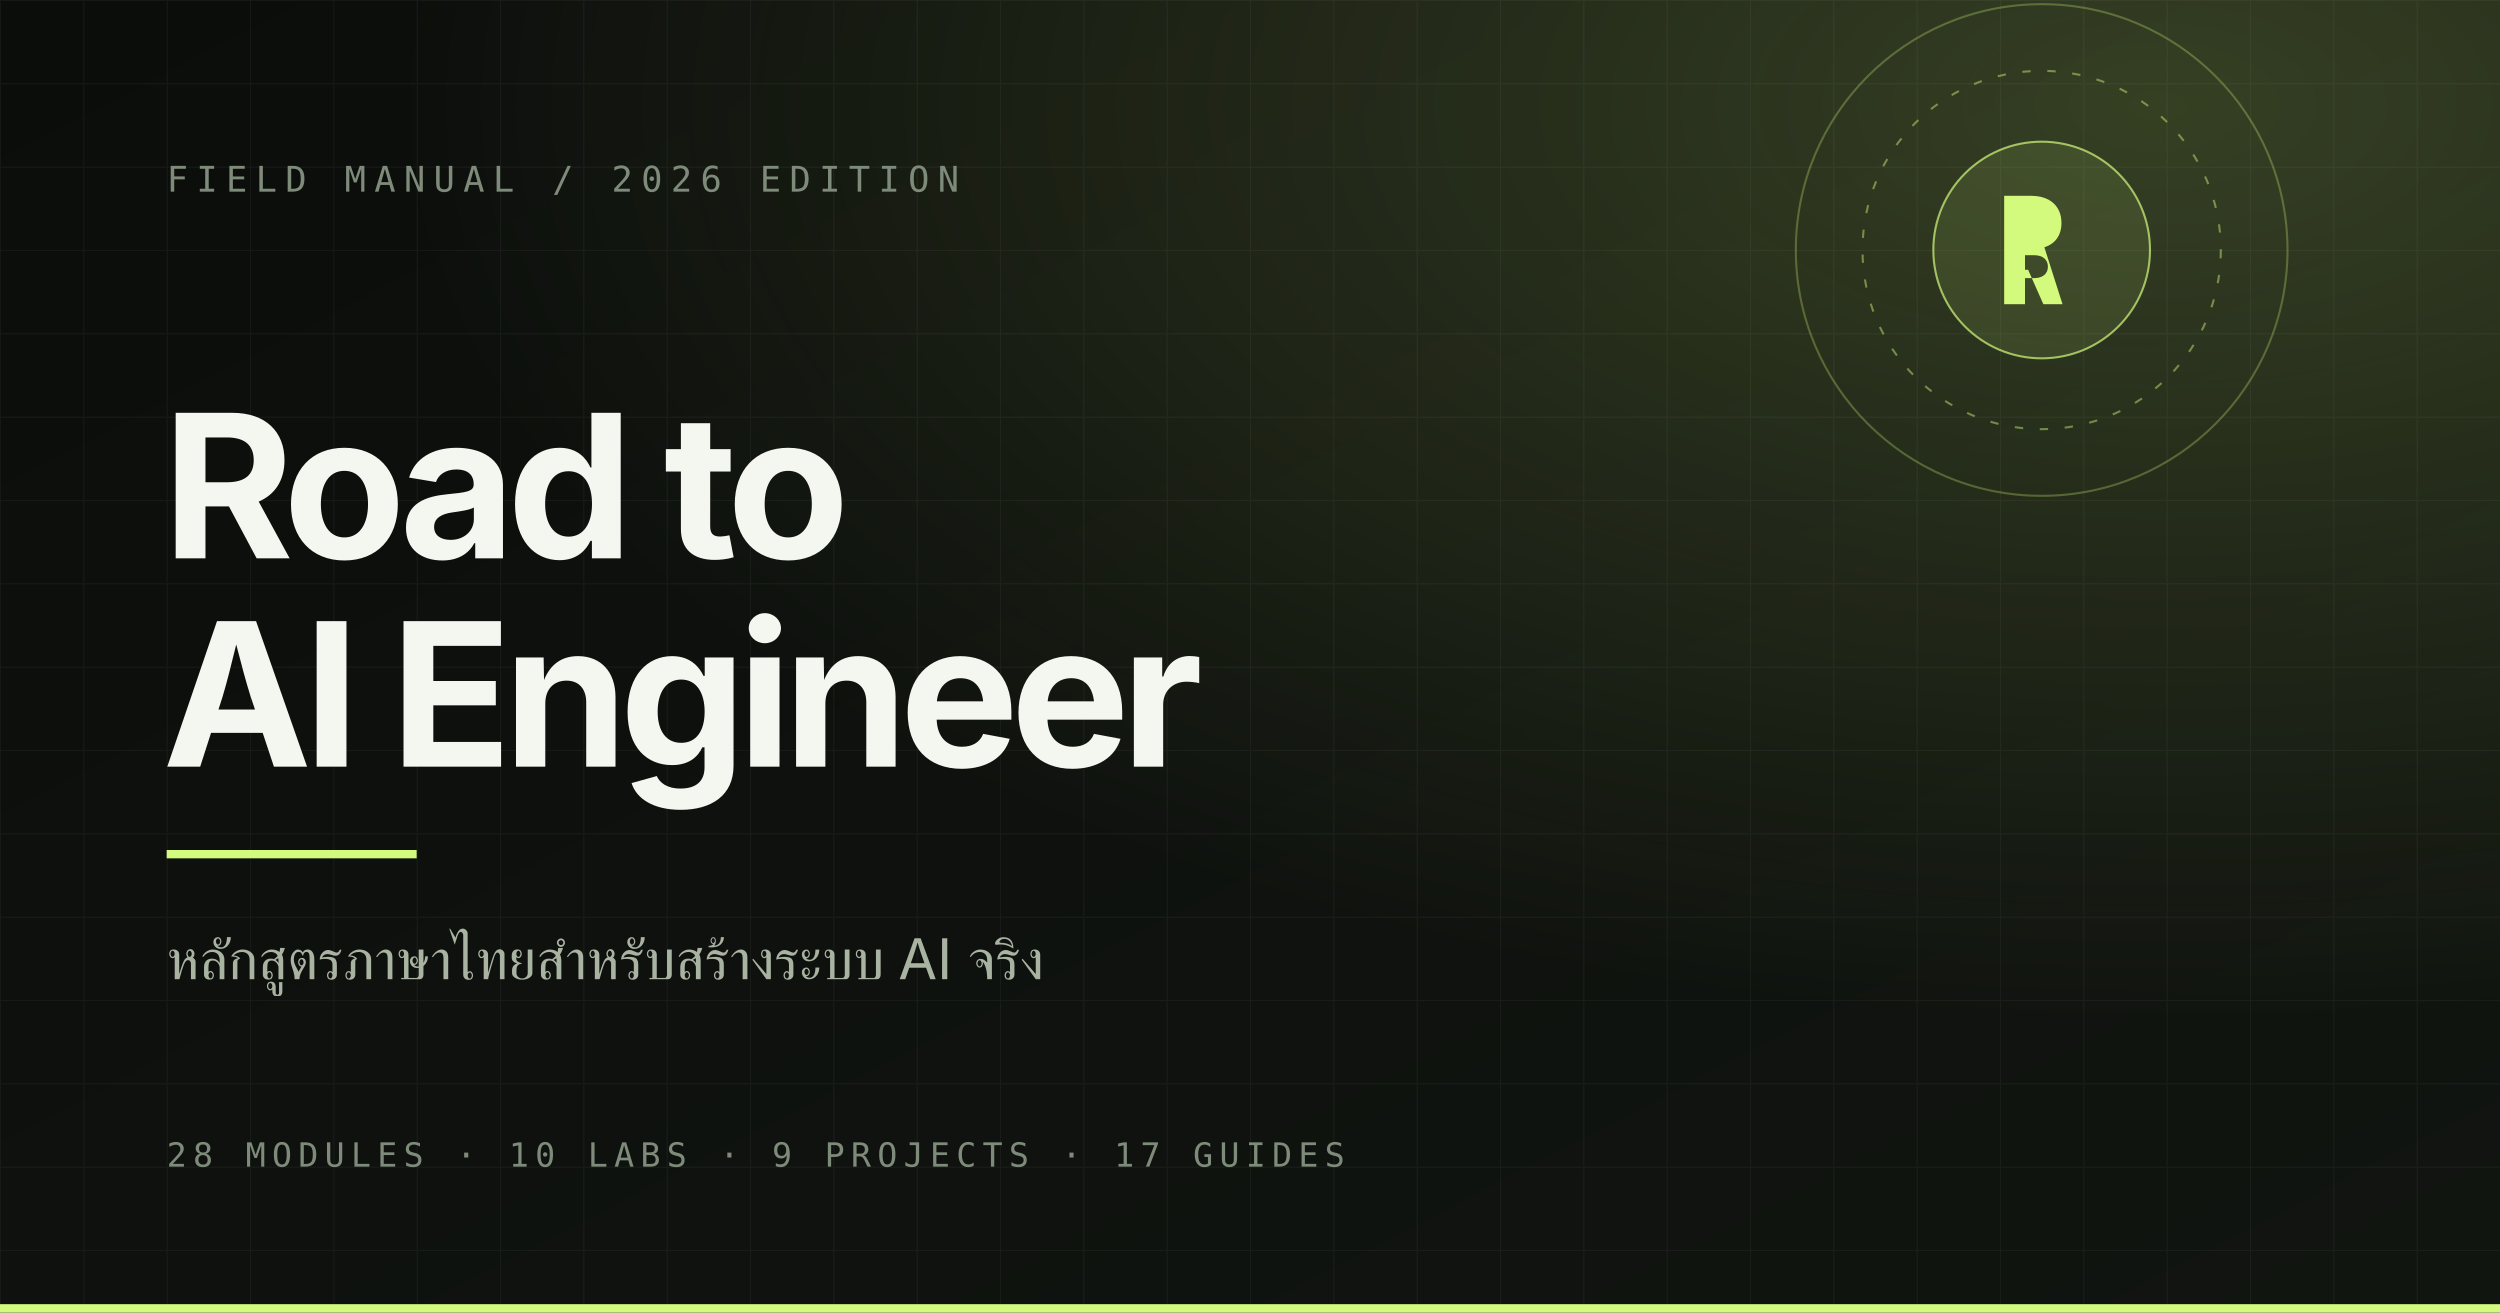
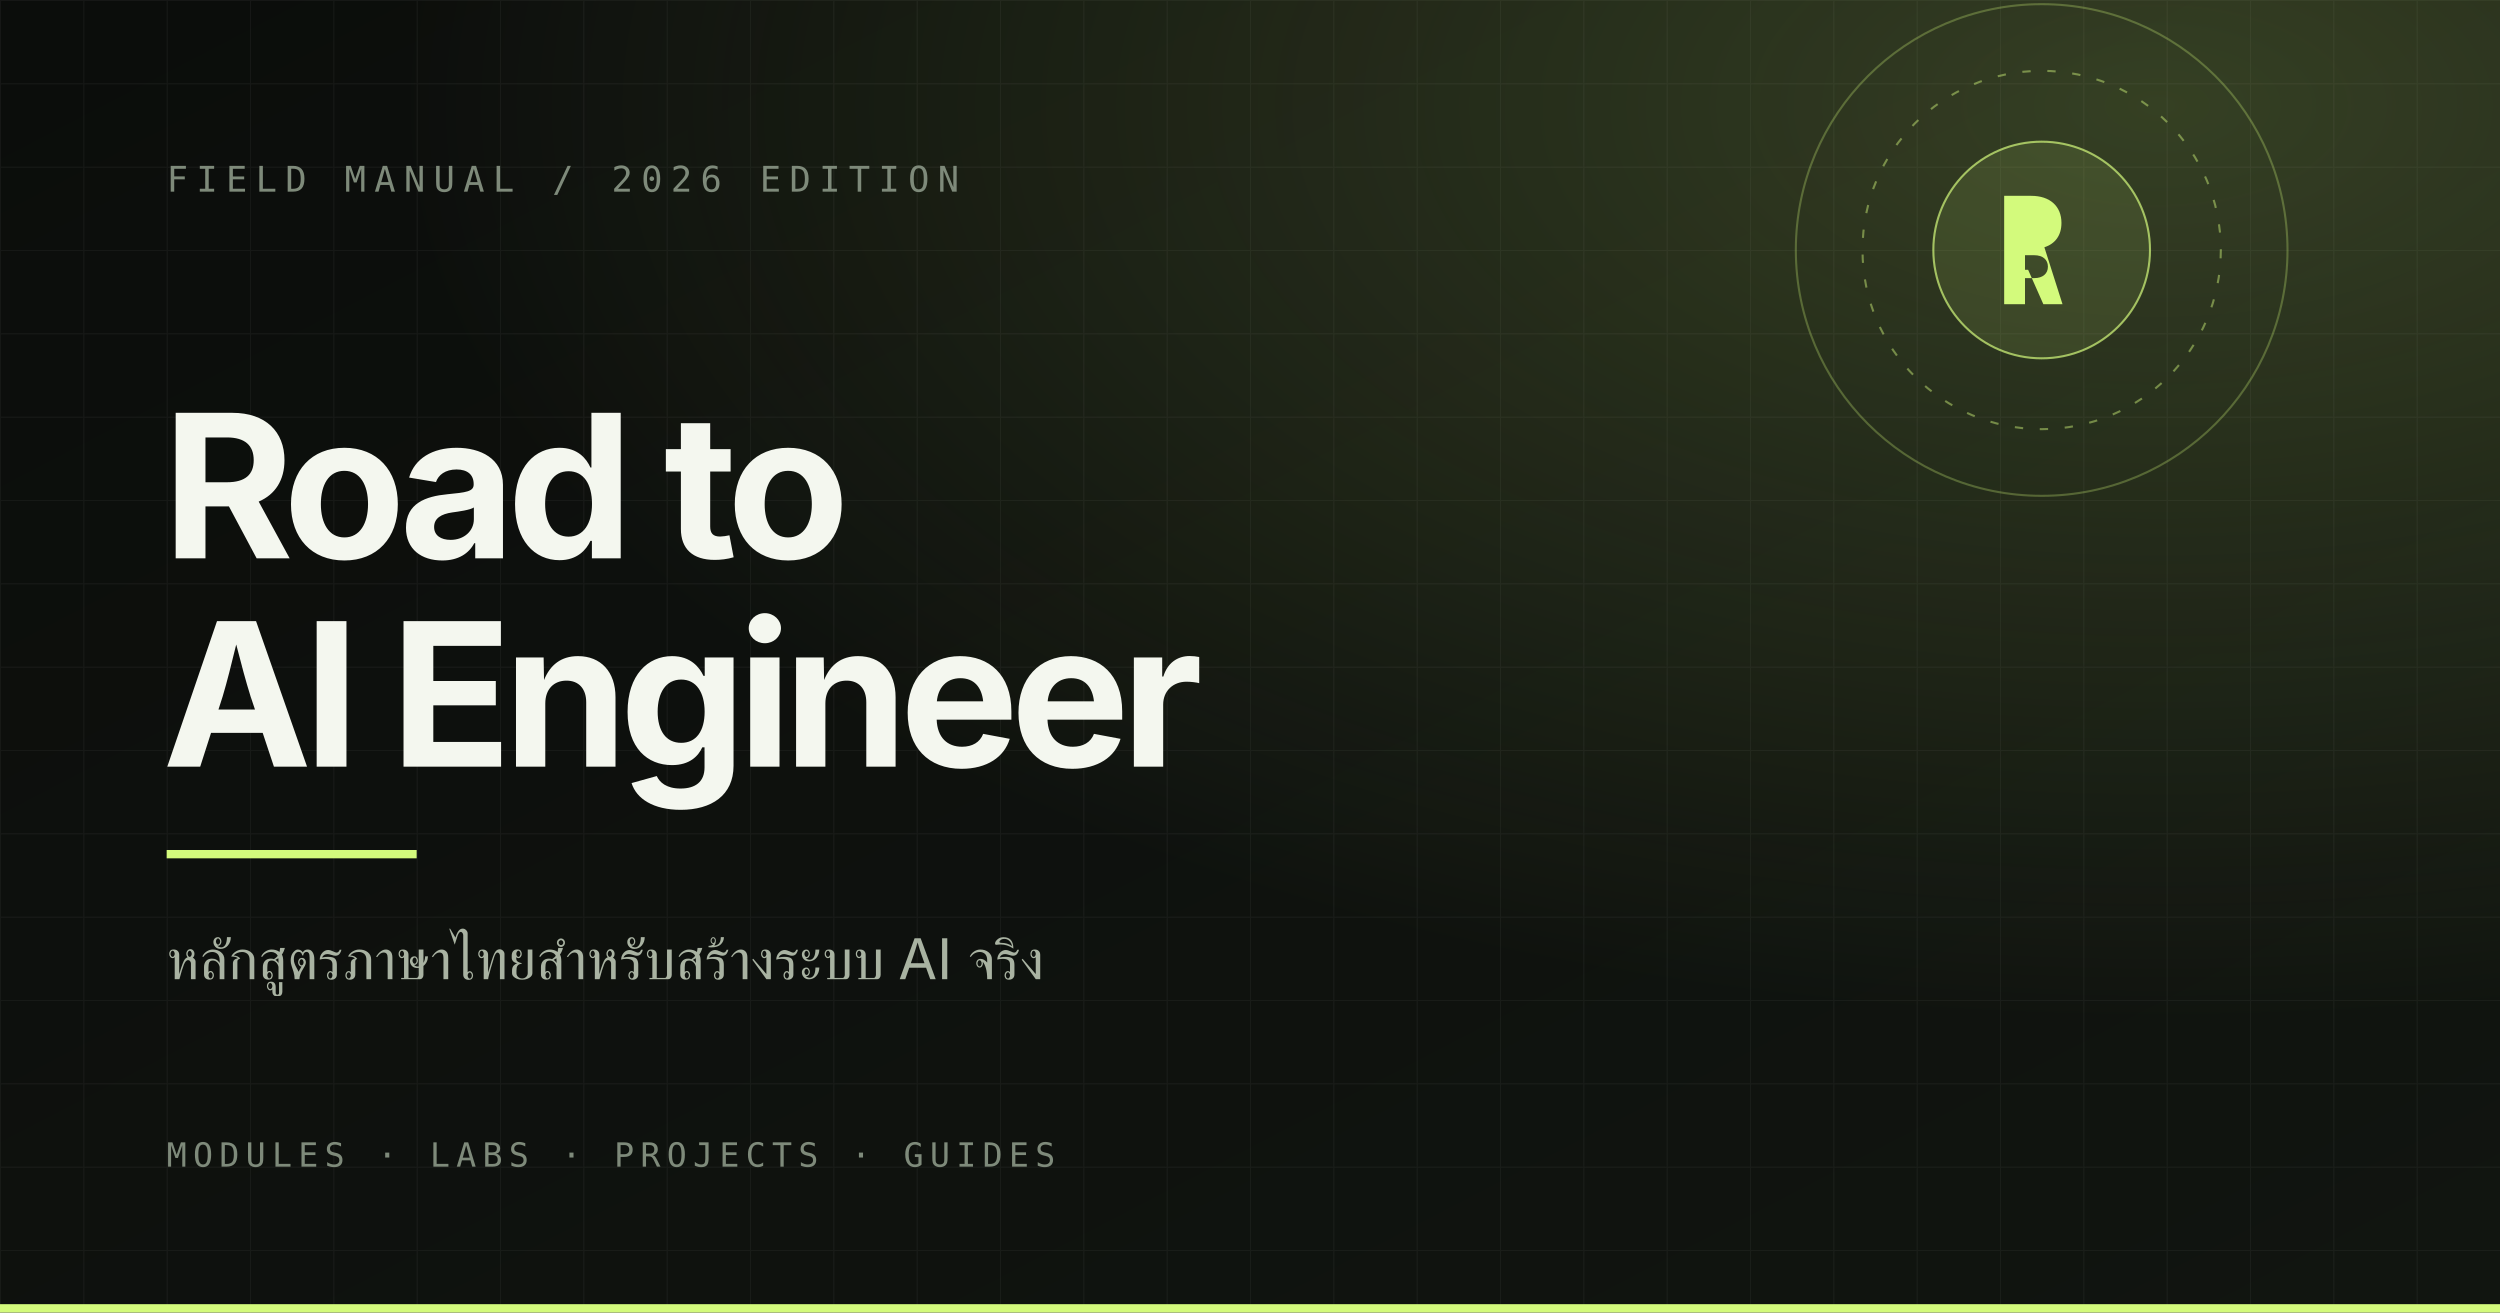
<svg xmlns="http://www.w3.org/2000/svg" viewBox="0 0 1200 630" role="img" aria-label="Road to AI Engineer">
  <defs>
    <linearGradient id="bg" x1="0" y1="0" x2="1" y2="1">
      <stop offset="0" stop-color="#0b0d0b" />
      <stop offset="1" stop-color="#111510" />
    </linearGradient>
    <radialGradient id="glow" cx="0.86" cy="0.08" r="0.7">
      <stop offset="0" stop-color="#d3fa7c" stop-opacity=".20" />
      <stop offset="1" stop-color="#d3fa7c" stop-opacity="0" />
    </radialGradient>
    <pattern id="grid" width="40" height="40" patternUnits="userSpaceOnUse">
      <path d="M40 0H0v40" fill="none" stroke="#ffffff" stroke-opacity=".045" stroke-width="1" />
    </pattern>
  </defs>
  <rect width="1200" height="630" fill="url(#bg)" />
  <rect width="1200" height="630" fill="url(#grid)" />
  <rect width="1200" height="630" fill="url(#glow)" />
  <g font-family="ui-monospace, SFMono-Regular, Menlo, monospace" fill="#7e8a7a">
    <text x="80" y="92" font-size="17" letter-spacing="4">FIELD MANUAL / 2026 EDITION</text>
-     <text x="80" y="560" font-size="16" letter-spacing="3">28 MODULES · 10 LABS · 9 PROJECTS · 17 GUIDES</text>
+     <text x="80" y="560" font-size="16" letter-spacing="3">MODULES · LABS · PROJECTS · GUIDES</text>
  </g>
  <g font-family="ui-sans-serif, system-ui, -apple-system, 'Segoe UI', sans-serif" fill="#f4f7ef">
    <text x="78" y="268" font-size="96" font-weight="700" letter-spacing="-4">Road to</text>
    <text x="78" y="368" font-size="96" font-weight="700" letter-spacing="-4">AI Engineer</text>
  </g>
  <rect x="80" y="408" width="120" height="4" fill="#d3fa7c" />
  <text x="80" y="470" font-family="ui-sans-serif, system-ui, -apple-system, sans-serif" font-size="27" fill="#a9b3a2">
    หลักสูตรภาษาไทยสำหรับสร้างระบบ AI จริง
  </text>
  <g transform="translate(980 120)">
    <circle r="118" fill="none" stroke="#d3fa7c" stroke-opacity=".28" />
    <circle r="86" fill="none" stroke="#d3fa7c" stroke-opacity=".45" stroke-dasharray="4 8" />
    <circle r="52" fill="#d3fa7c" fill-opacity=".10" stroke="#d3fa7c" stroke-opacity=".7" />
    <path d="M-18 26V-26h13c9 0 14.5 5 14.5 13 0 6-3 10-8.2 11.7L10 26H0.8L-6.5 9.5H-8V26h-10Zm10-23.5v11h4.4c4.2 0 6.6-2.2 6.6-5.5s-2.4-5.5-6.6-5.5H-8Z" fill="#d3fa7c" />
  </g>
  <rect x="0" y="626" width="1200" height="4" fill="#d3fa7c" />
</svg>
